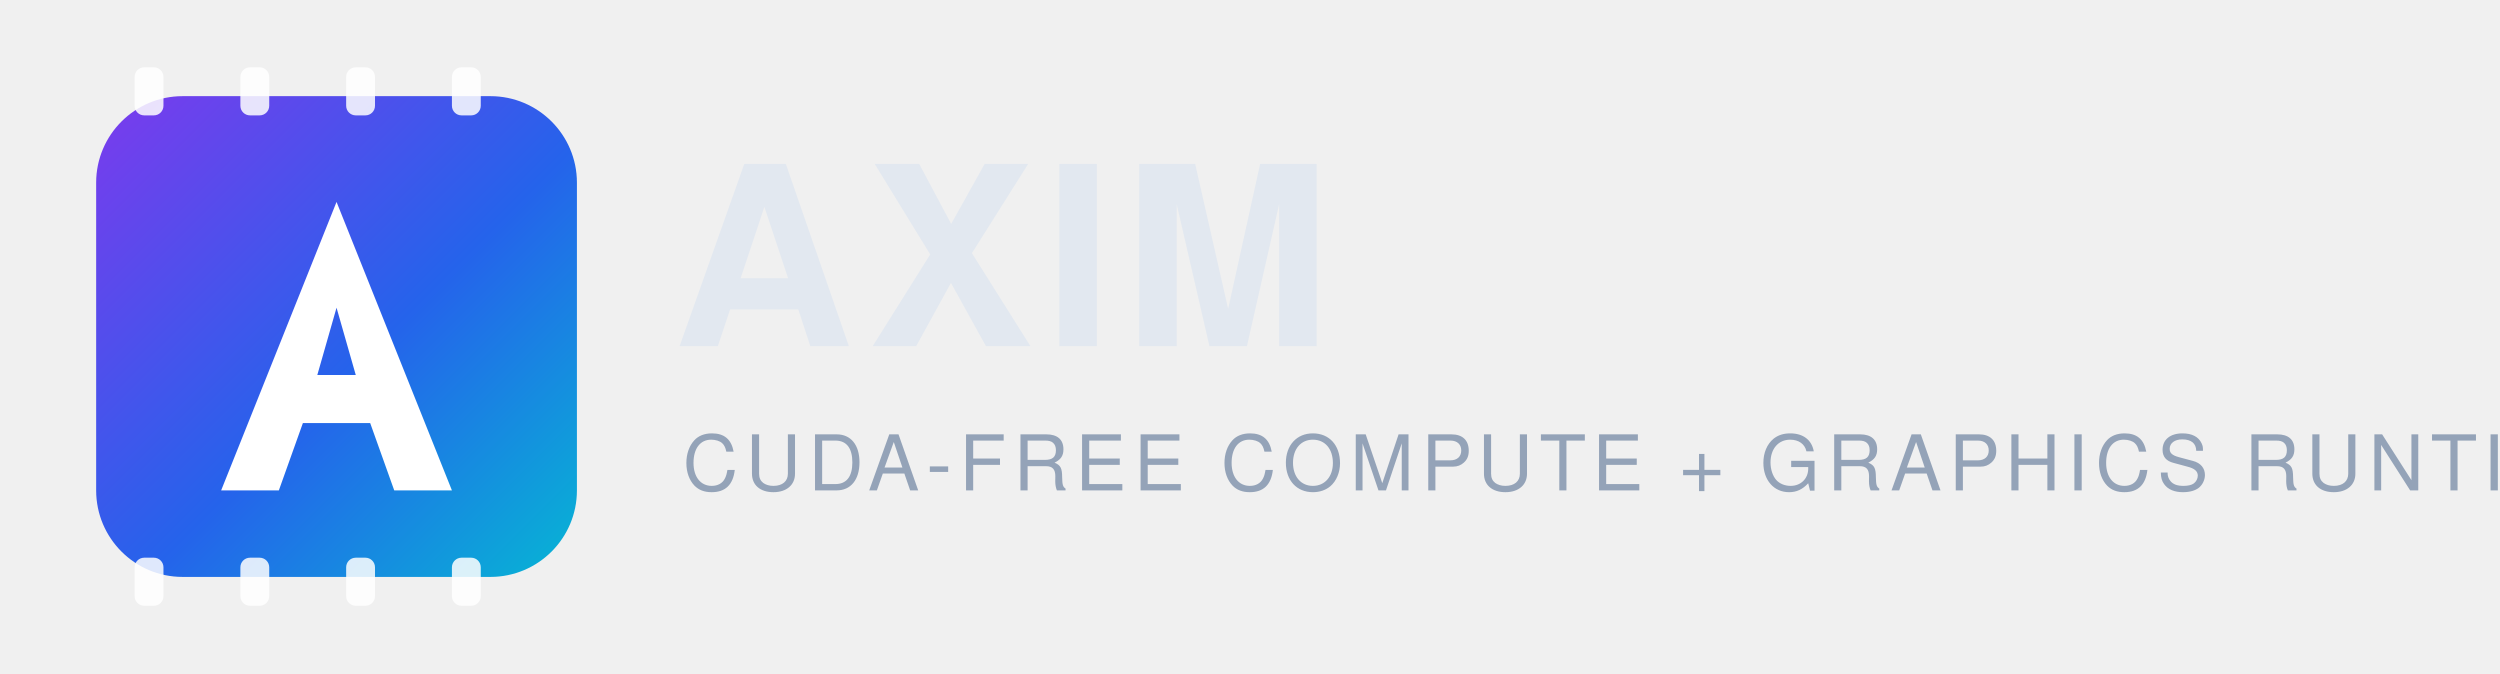
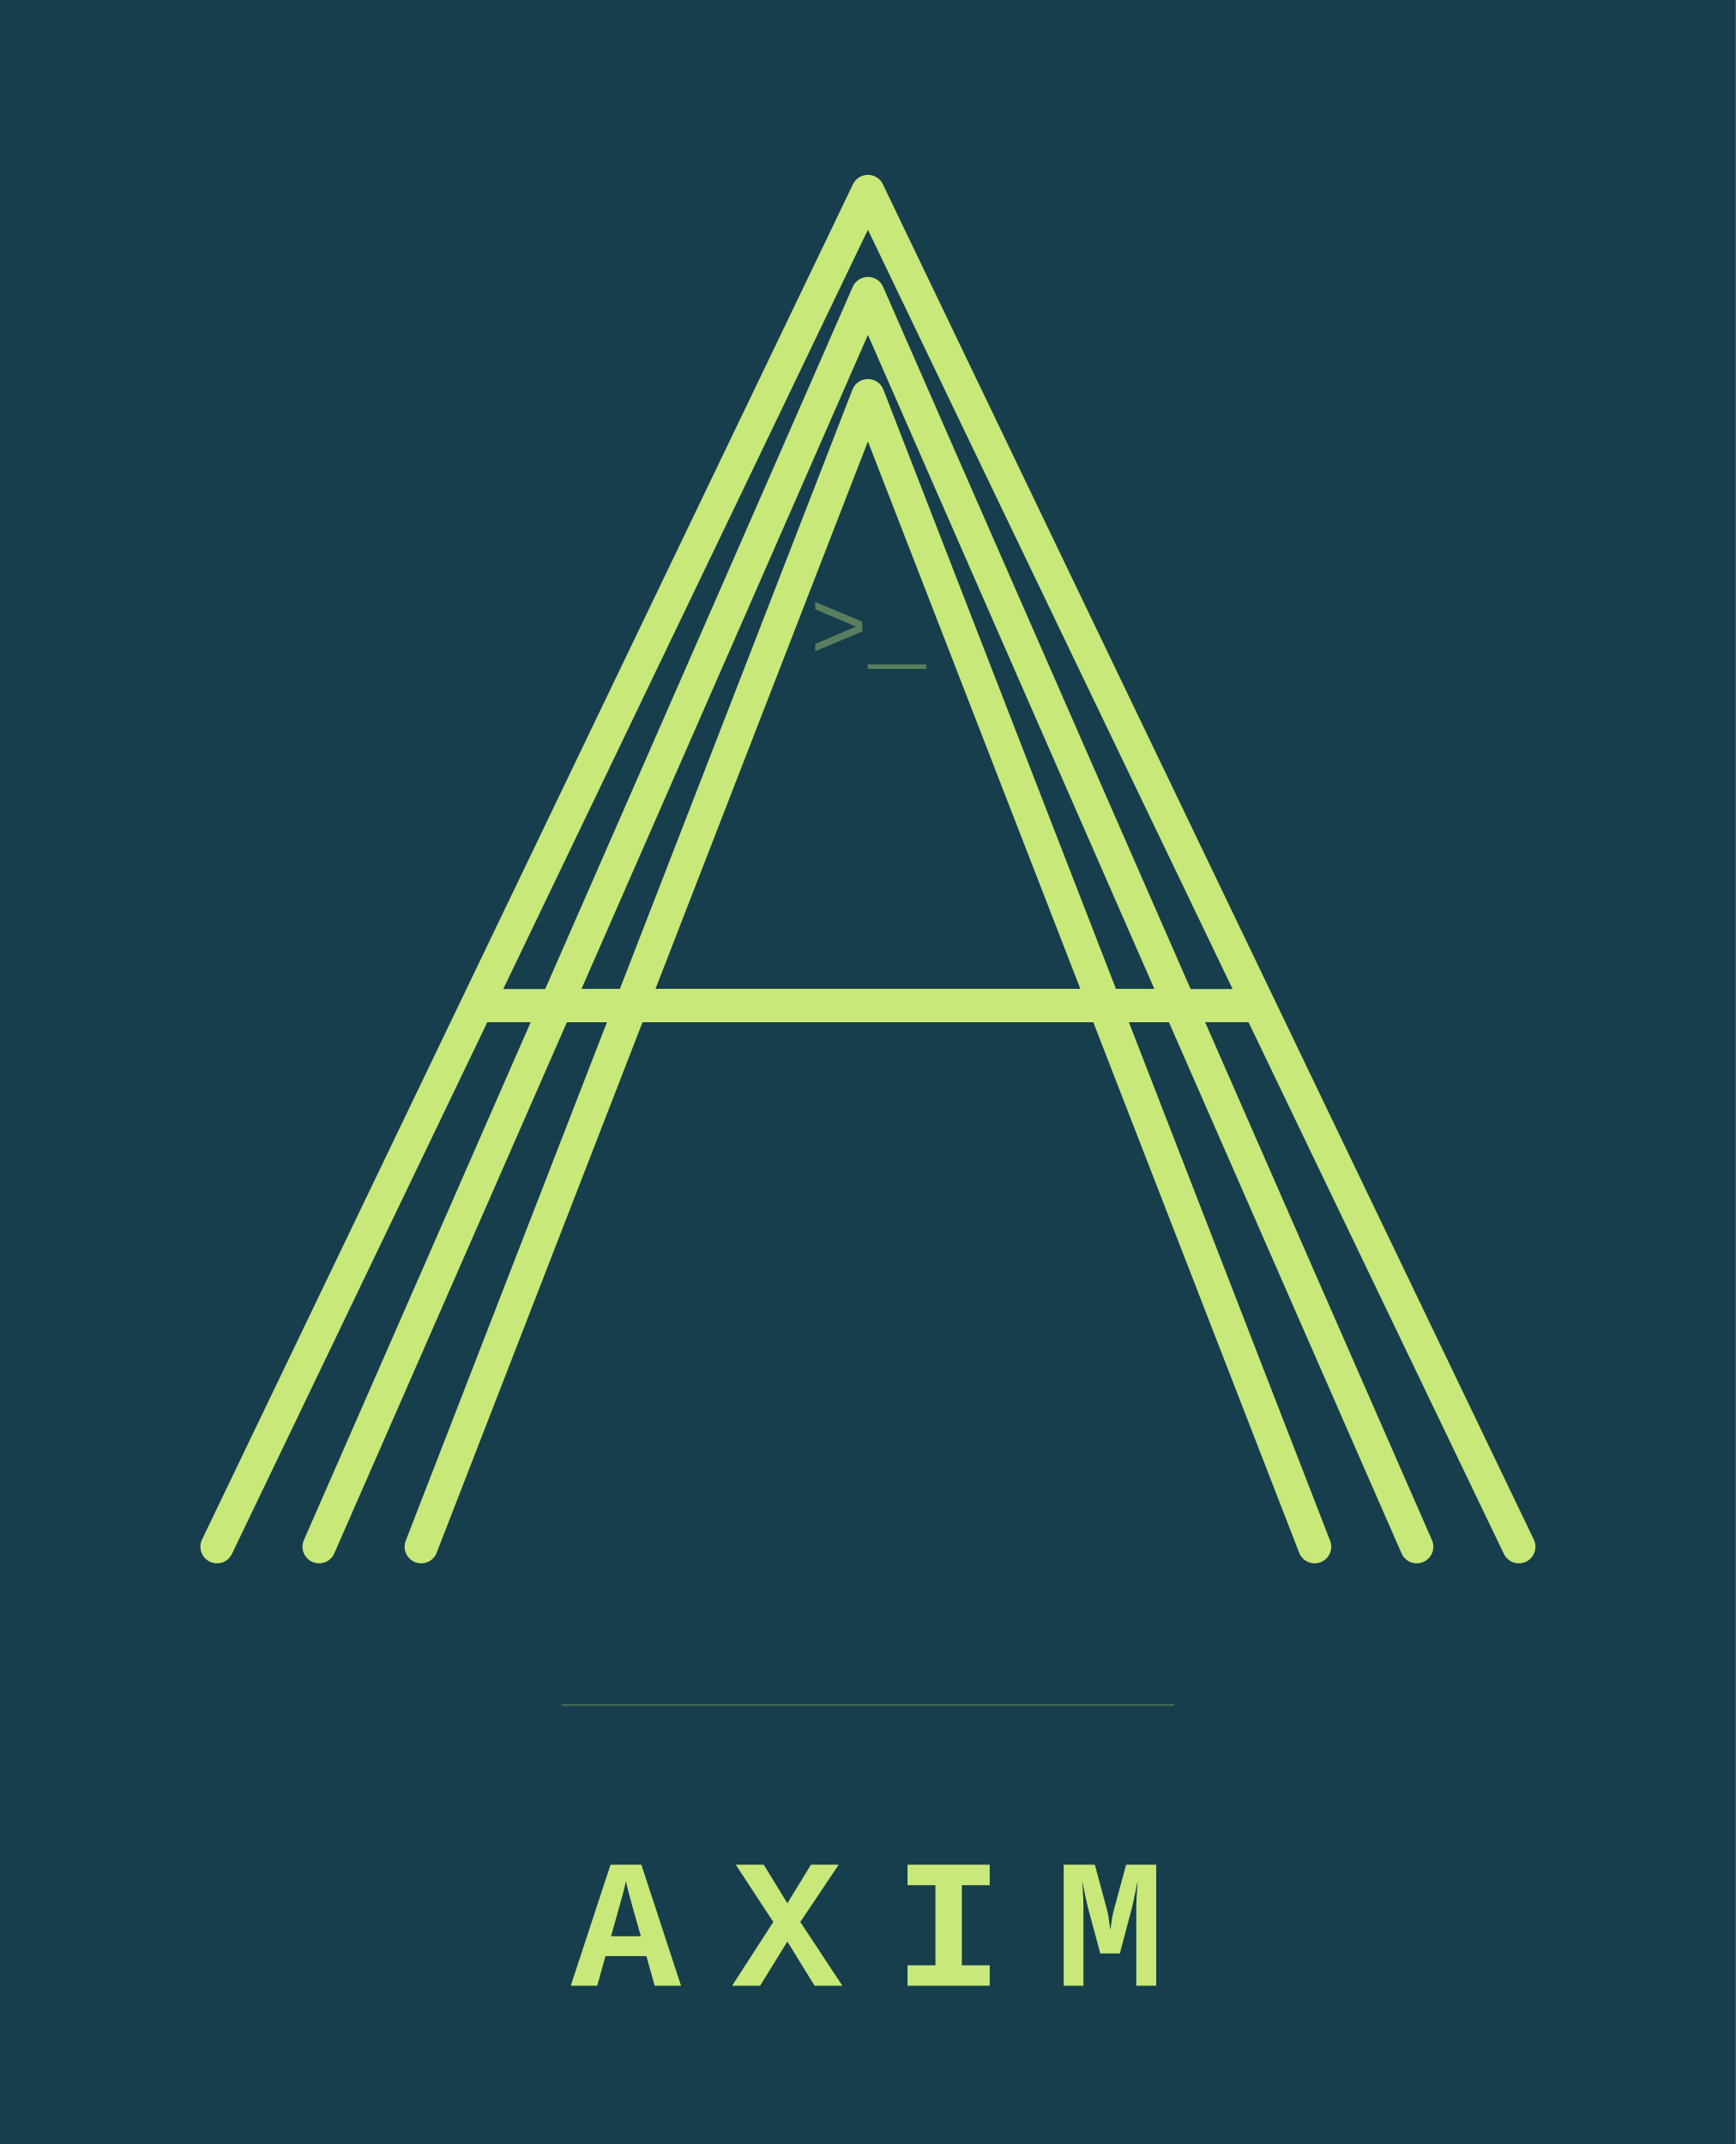
- <svg xmlns="http://www.w3.org/2000/svg" width="520" height="140" viewBox="0 0 520 140">
-   <defs>
-     <linearGradient id="g" x1="0" y1="0" x2="1" y2="1">
-       <stop offset="0%" stop-color="#7C3AED" />
-       <stop offset="55%" stop-color="#2563EB" />
-       <stop offset="100%" stop-color="#06B6D4" />
-     </linearGradient>
-   </defs>
-   <g transform="translate(20,20)">
-     <rect x="0" y="0" width="100" height="100" rx="18" fill="url(#g)" />
-     <path d="M50 22 L74 82 L62 82 L57 68 L43 68 L38 82 L26 82 Z M46 58 L54 58 L50 44 Z" fill="#ffffff" />
-     <g fill="#ffffff" opacity="0.85">
-       <rect x="8" y="-6" width="6" height="10" rx="2" />
-       <rect x="30" y="-6" width="6" height="10" rx="2" />
-       <rect x="52" y="-6" width="6" height="10" rx="2" />
-       <rect x="74" y="-6" width="6" height="10" rx="2" />
-       <rect x="8" y="96" width="6" height="10" rx="2" />
-       <rect x="30" y="96" width="6" height="10" rx="2" />
-       <rect x="52" y="96" width="6" height="10" rx="2" />
-       <rect x="74" y="96" width="6" height="10" rx="2" />
-     </g>
-   </g>
-   <text x="140" y="72" font-family="Helvetica, Arial, sans-serif" font-size="52" font-weight="800" fill="#E2E8F0" letter-spacing="2">AXIM</text>
-   <text x="142" y="102" font-family="Helvetica, Arial, sans-serif" font-size="16" font-weight="500" fill="#94A3B8" letter-spacing="1.5">CUDA-FREE COMPUTE + GRAPHICS RUNTIME</text>
+ <svg xmlns="http://www.w3.org/2000/svg" viewBox="0 0 680 840" width="680" height="840">
+   <rect width="680" height="840" fill="#163e4c" />
+   <polyline points="85,606 340,75 595,606" fill="none" stroke="#c8e87a" stroke-width="13" stroke-linecap="round" stroke-linejoin="round" />
+   <line x1="187" y1="394" x2="493" y2="394" stroke="#c8e87a" stroke-width="13" stroke-linecap="round" />
+   <polyline points="125,606 340,115 555,606" fill="none" stroke="#c8e87a" stroke-width="13" stroke-linecap="round" stroke-linejoin="round" />
+   <line x1="218" y1="394" x2="462" y2="394" stroke="#c8e87a" stroke-width="13" stroke-linecap="round" />
+   <polyline points="165,606 340,155 515,606" fill="none" stroke="#c8e87a" stroke-width="13" stroke-linecap="round" stroke-linejoin="round" />
+   <line x1="247" y1="394" x2="433" y2="394" stroke="#c8e87a" stroke-width="13" stroke-linecap="round" />
+   <text x="340" y="258" text-anchor="middle" font-family="'Courier New', Courier, monospace" font-size="38" fill="#c8e87a" opacity="0.38">&gt;_</text>
+   <line x1="220" y1="668" x2="460" y2="668" stroke="#c8e87a" stroke-width="0.75" opacity="0.25" />
+   <text x="340" y="778" text-anchor="middle" font-family="'Courier New', Courier, monospace" font-size="72" font-weight="bold" letter-spacing="20" fill="#c8e87a">AXIM</text>
</svg>
